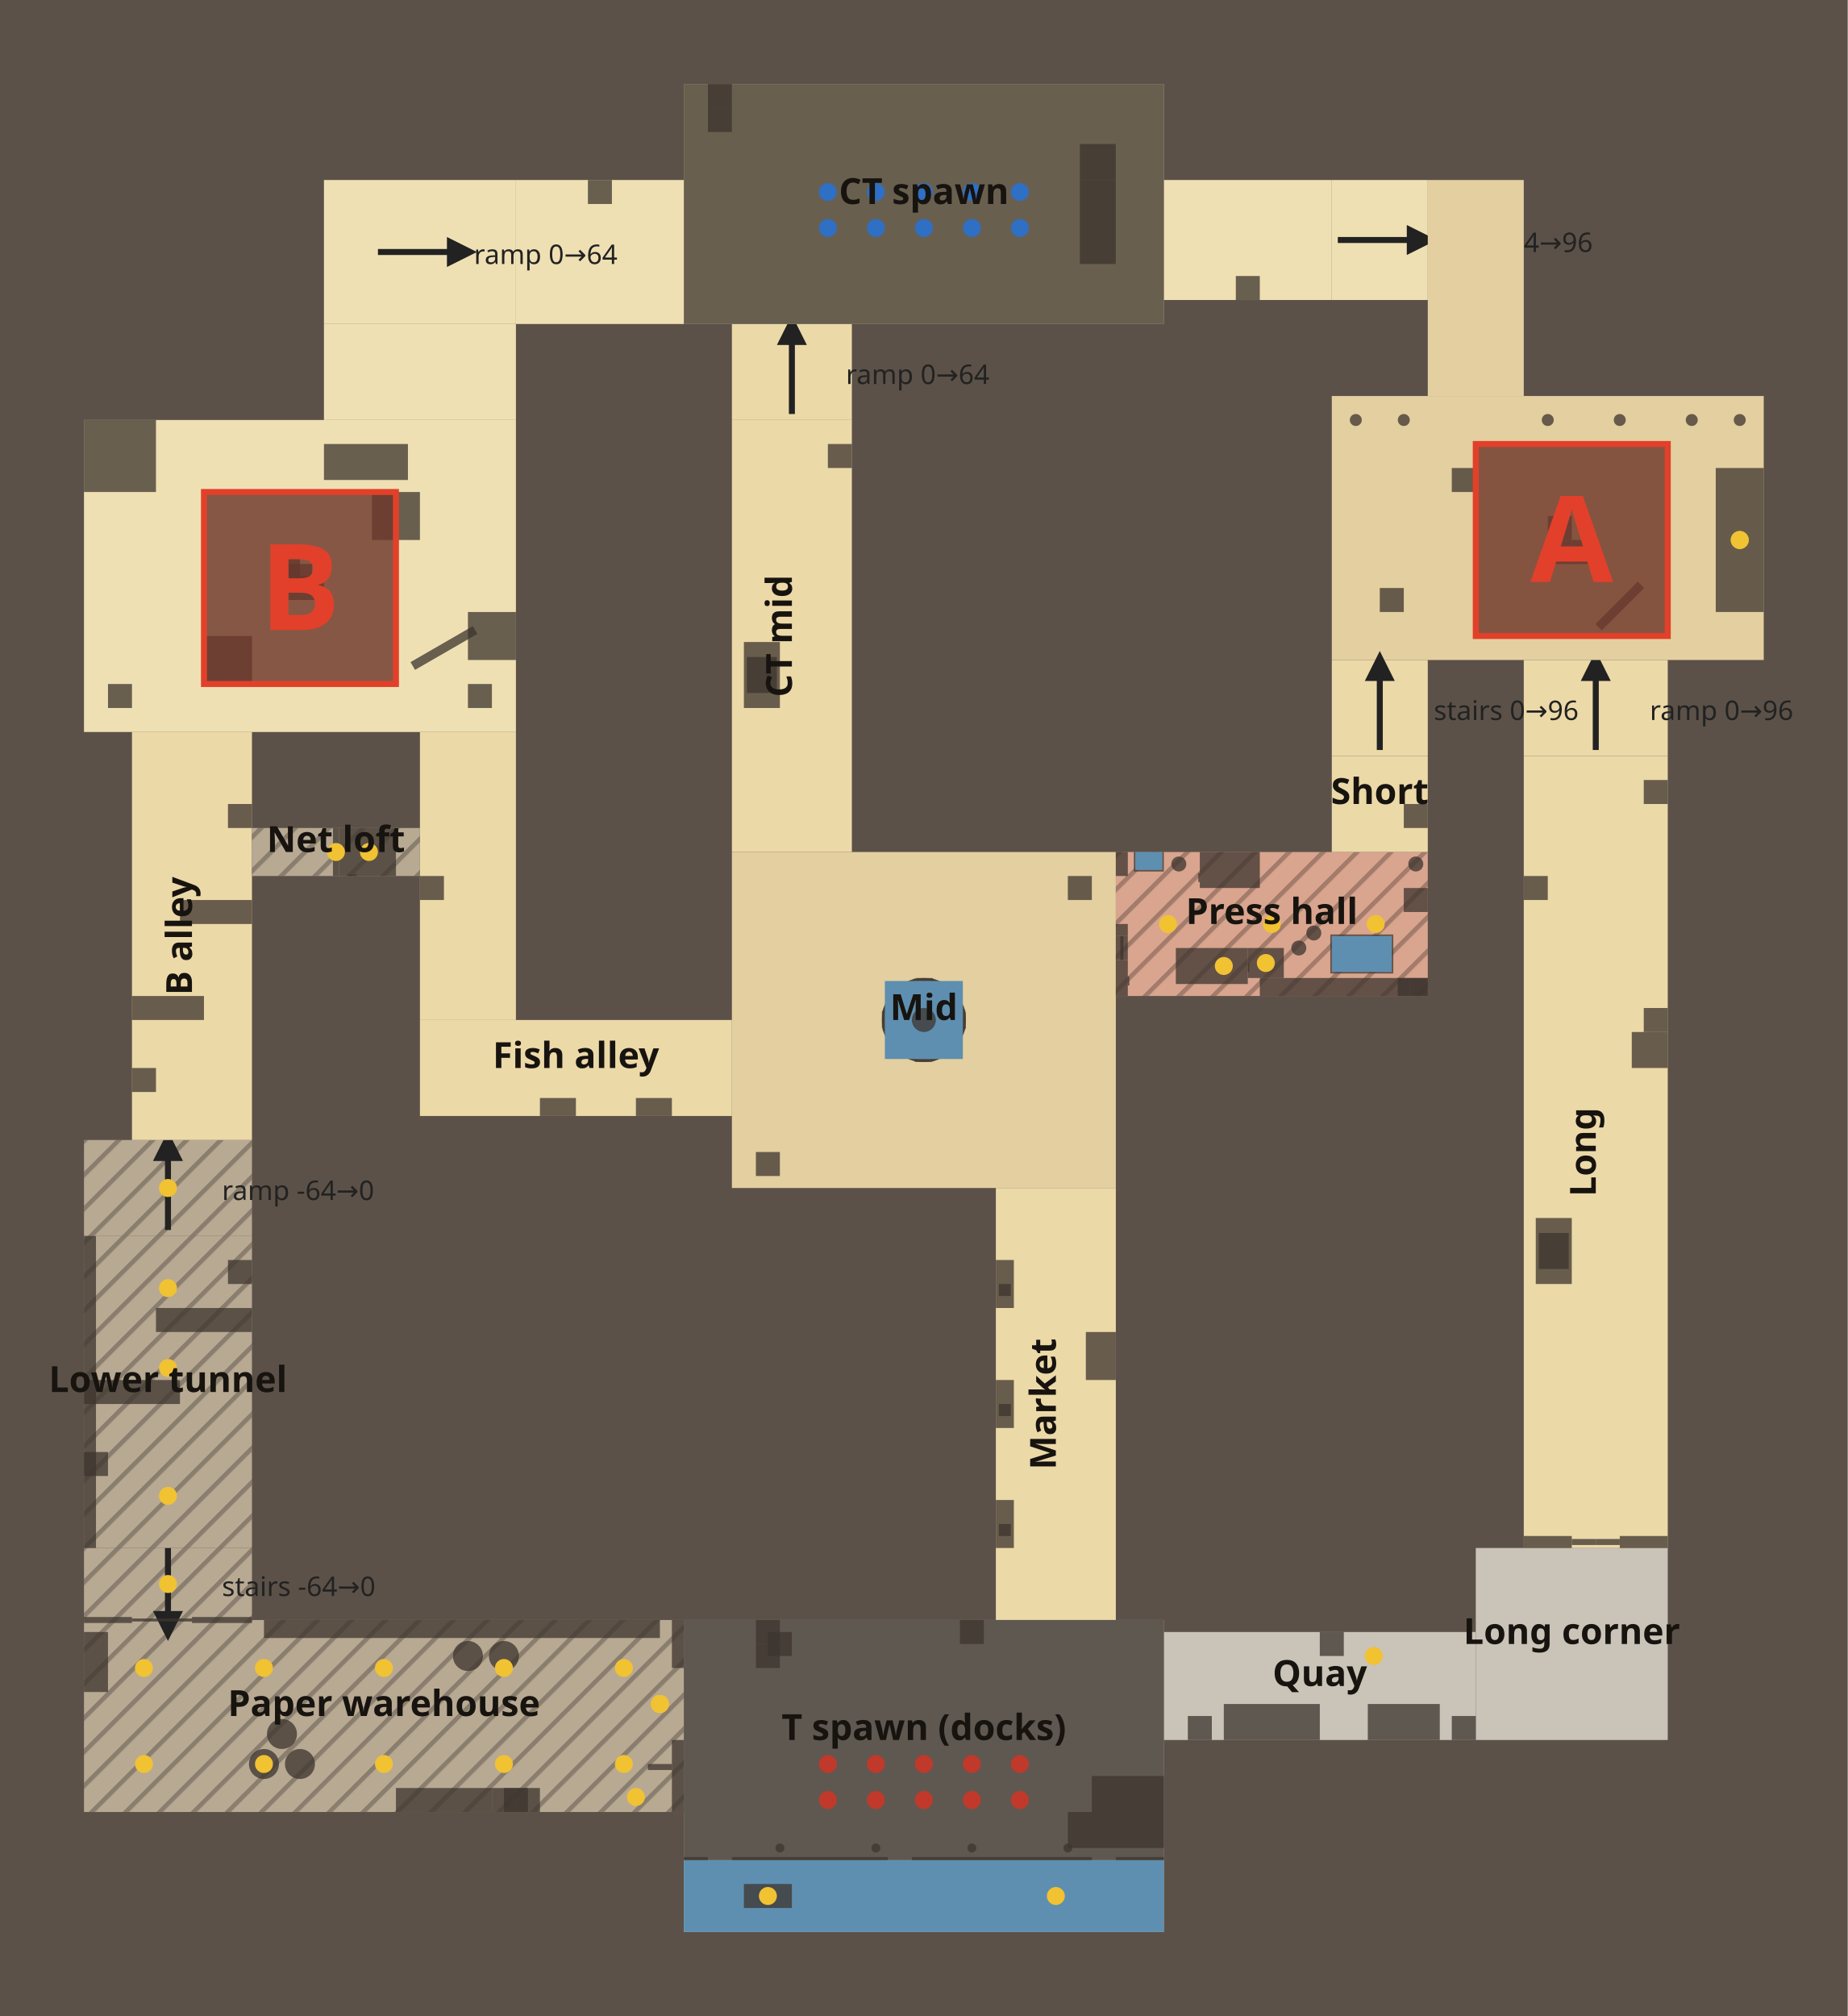
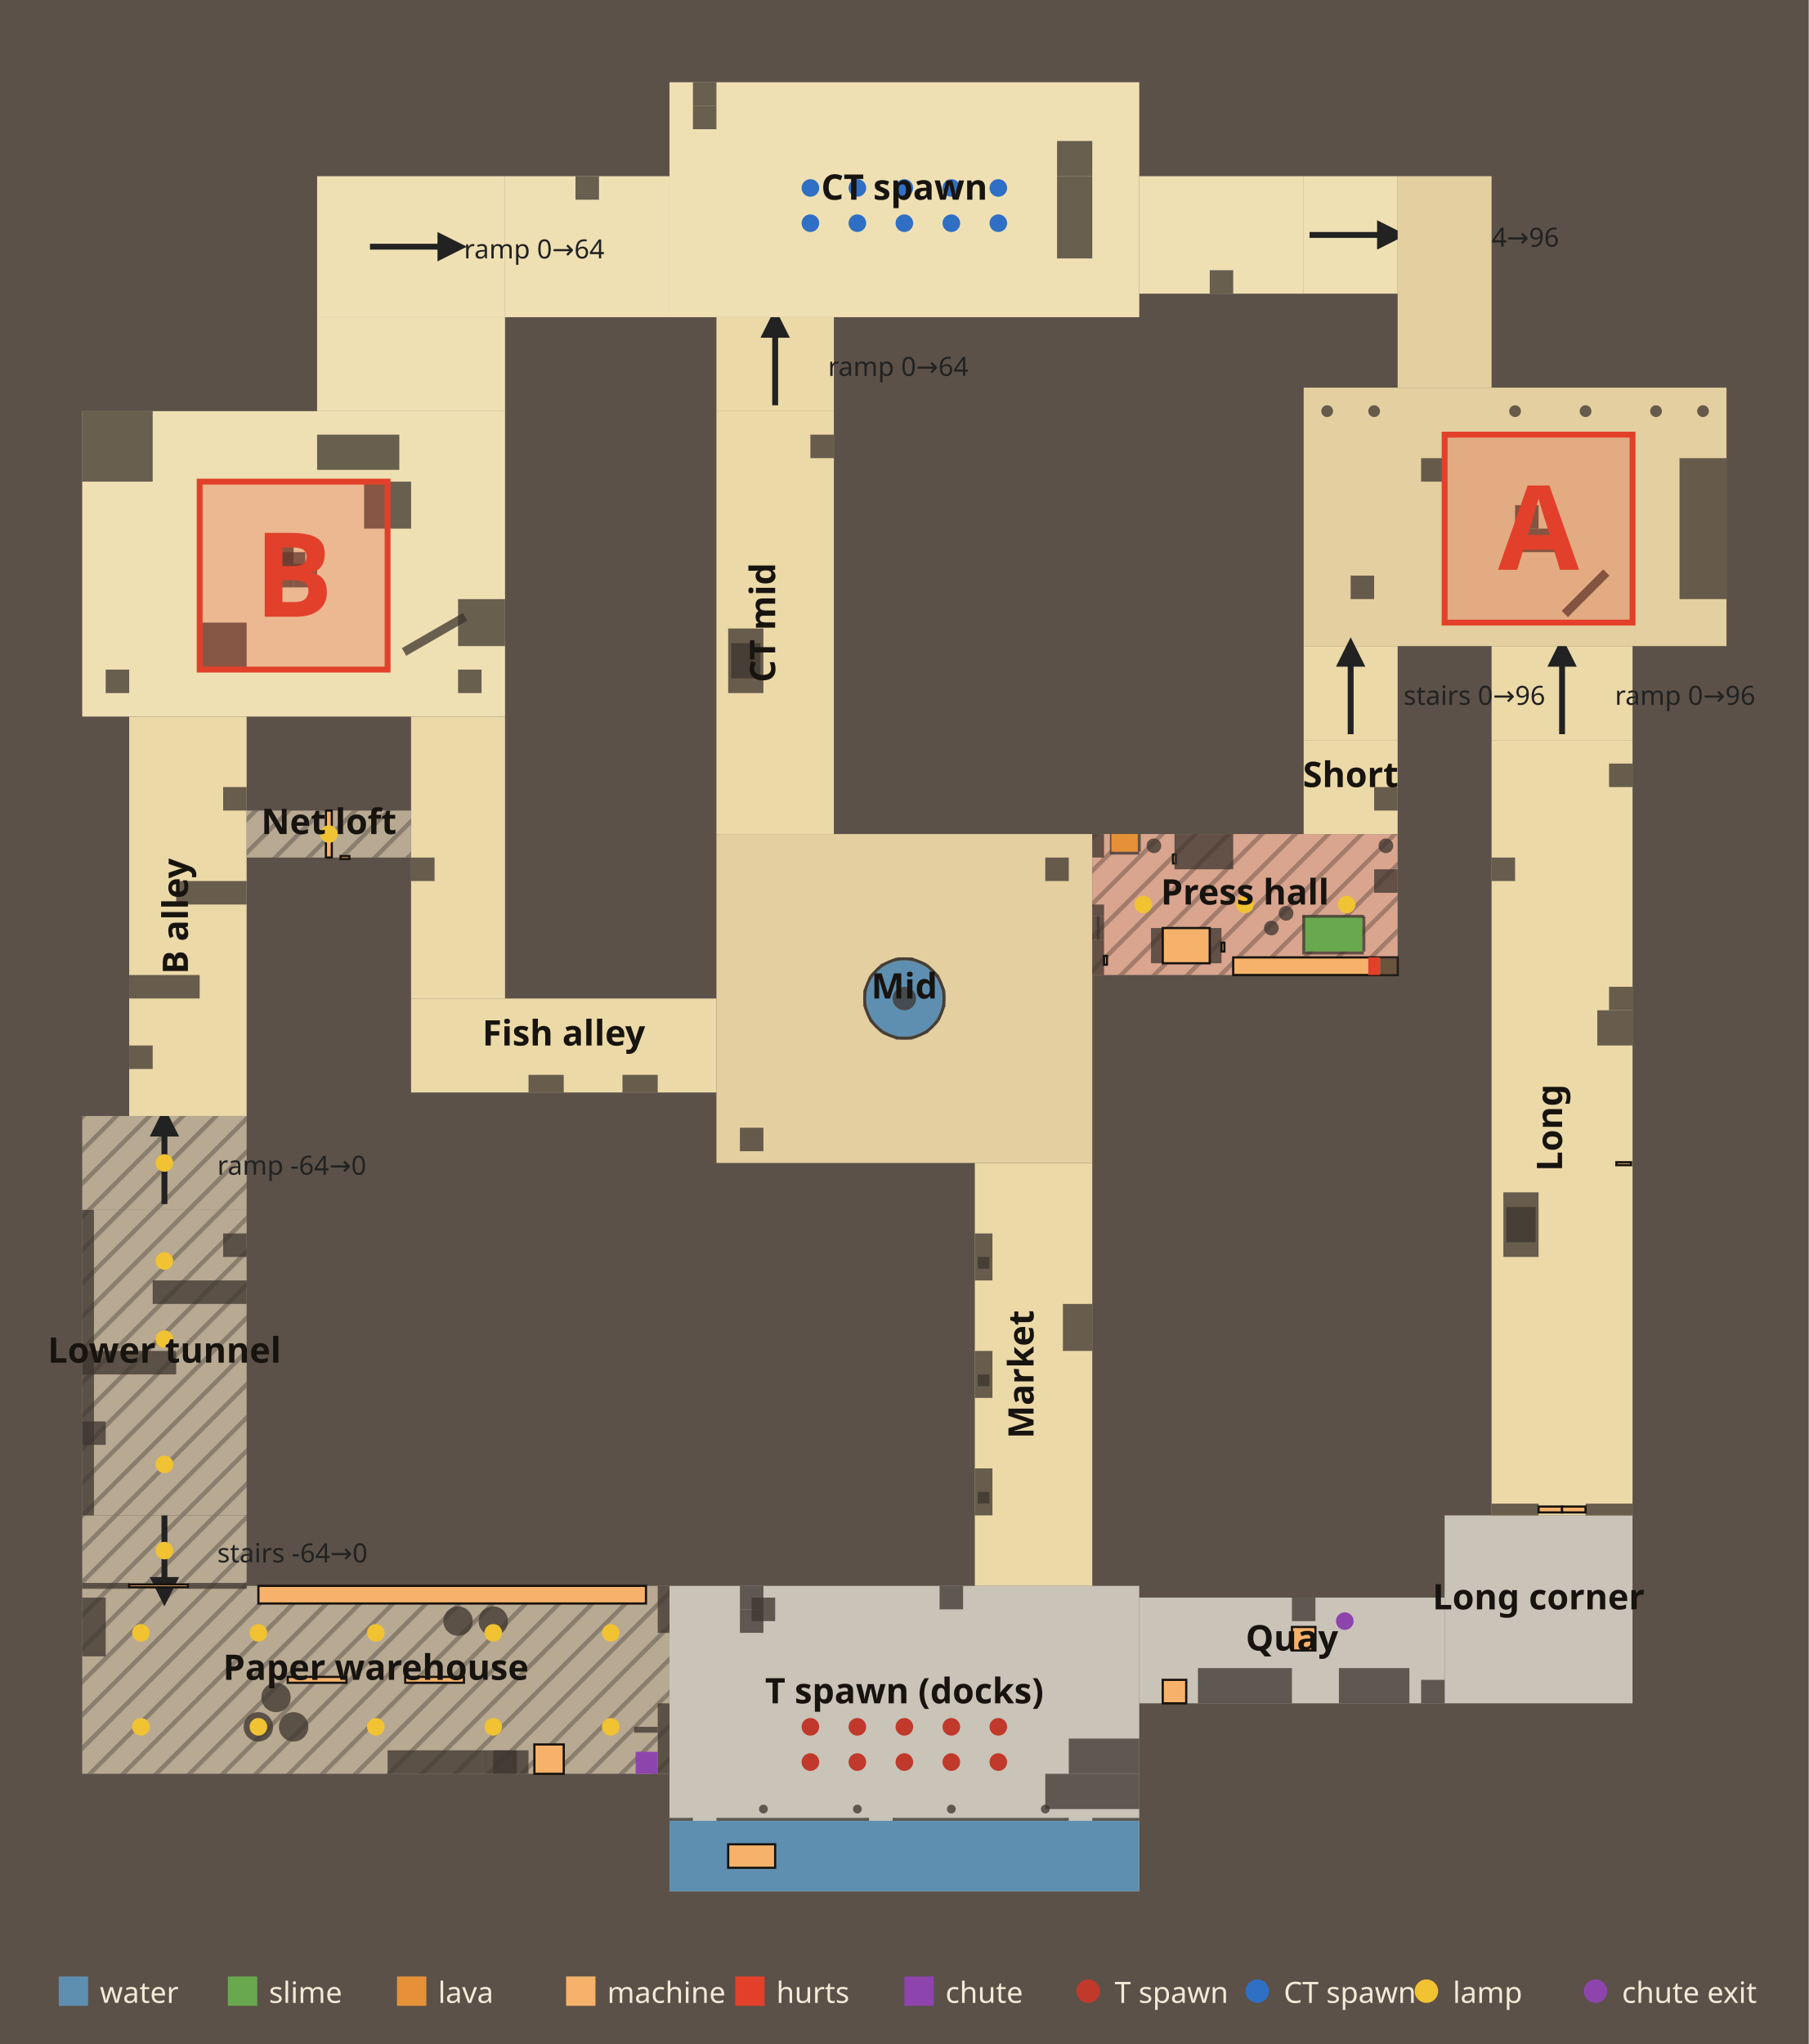
- <svg xmlns="http://www.w3.org/2000/svg" viewBox="0 0 616 672" font-family="sans-serif">
-   <rect width="616" height="672" fill="#5b5148" />
+ <svg xmlns="http://www.w3.org/2000/svg" viewBox="0 0 616 696" font-family="sans-serif">
+   <rect width="616" height="696" fill="#5b5148" />
  <defs>
    <pattern id="roof" width="8" height="8" patternUnits="userSpaceOnUse" patternTransform="rotate(45)">
      <line x1="0" y1="0" x2="0" y2="8" stroke="#000" stroke-opacity="0.25" stroke-width="3" />
    </pattern>
  </defs>
  <rect x="228" y="540" width="160" height="80" fill="#c9c3b8" />
  <rect x="228" y="620" width="160" height="24" fill="#c9c3b8" />
  <rect x="388" y="544" width="104" height="36" fill="#c9c3b8" />
  <rect x="492" y="516" width="64" height="64" fill="#c9c3b8" />
  <rect x="508" y="252" width="48" height="264" fill="#ecd9a8" />
  <rect x="508" y="220" width="48" height="32" fill="#ecd9a8" />
  <line x1="532" y1="250" x2="532" y2="222" stroke="#222" stroke-width="2" marker-end="url(#up)" />
  <text x="532" y="240" dx="18" font-size="9" fill="#222">ramp 0→96</text>
  <rect x="444" y="132" width="144" height="88" fill="#e3cfa0" />
  <rect x="332" y="396" width="40" height="144" fill="#ecd9a8" />
  <rect x="244" y="284" width="128" height="112" fill="#e3cfa0" />
  <rect x="244" y="140" width="40" height="144" fill="#ecd9a8" />
  <rect x="244" y="108" width="40" height="32" fill="#ecd9a8" />
  <line x1="264" y1="138" x2="264" y2="110" stroke="#222" stroke-width="2" marker-end="url(#up)" />
  <text x="264" y="128" dx="18" font-size="9" fill="#222">ramp 0→64</text>
  <rect x="372" y="284" width="104" height="48" fill="#d9a58f" />
  <rect x="372" y="284" width="104" height="48" fill="url(#roof)" />
  <rect x="444" y="312" width="20" height="12" fill="#9a9a9a" />
  <rect x="444" y="312" width="20" height="12" fill="url(#roof)" />
  <rect x="444" y="252" width="32" height="32" fill="#ecd9a8" />
  <rect x="444" y="220" width="32" height="32" fill="#ecd9a8" />
  <line x1="460" y1="250" x2="460" y2="222" stroke="#222" stroke-width="2" marker-end="url(#up)" />
  <text x="460" y="240" dx="18" font-size="9" fill="#222">stairs 0→96</text>
  <rect x="228" y="28" width="160" height="80" fill="#efe0b4" />
  <rect x="388" y="60" width="56" height="40" fill="#efe0b4" />
  <rect x="444" y="60" width="32" height="40" fill="#efe0b4" />
  <line x1="446" y1="80" x2="474" y2="80" stroke="#222" stroke-width="2" marker-end="url(#up)" />
  <text x="460" y="84" dx="18" font-size="9" fill="#222">ramp 64→96</text>
  <rect x="476" y="60" width="32" height="72" fill="#e3cfa0" />
  <rect x="172" y="60" width="56" height="48" fill="#efe0b4" />
  <rect x="108" y="60" width="64" height="48" fill="#efe0b4" />
  <line x1="126" y1="84" x2="154" y2="84" stroke="#222" stroke-width="2" marker-end="url(#up)" />
  <text x="140" y="88" dx="18" font-size="9" fill="#222">ramp 0→64</text>
  <rect x="28" y="140" width="144" height="104" fill="#efe0b4" />
  <rect x="108" y="108" width="64" height="32" fill="#efe0b4" />
  <rect x="28" y="540" width="200" height="64" fill="#b8a993" />
  <rect x="28" y="540" width="200" height="64" fill="url(#roof)" />
  <rect x="28" y="516" width="56" height="24" fill="#b8a993" />
  <rect x="28" y="516" width="56" height="24" fill="url(#roof)" />
  <line x1="56" y1="514" x2="56" y2="542" stroke="#222" stroke-width="2" marker-end="url(#up)" />
  <text x="56" y="532" dx="18" font-size="9" fill="#222">stairs -64→0</text>
  <rect x="28" y="412" width="56" height="104" fill="#b8a993" />
  <rect x="28" y="412" width="56" height="104" fill="url(#roof)" />
  <rect x="28" y="380" width="56" height="32" fill="#b8a993" />
  <rect x="28" y="380" width="56" height="32" fill="url(#roof)" />
  <line x1="56" y1="410" x2="56" y2="382" stroke="#222" stroke-width="2" marker-end="url(#up)" />
  <text x="56" y="400" dx="18" font-size="9" fill="#222">ramp -64→0</text>
  <rect x="44" y="244" width="40" height="136" fill="#ecd9a8" />
  <rect x="140" y="340" width="104" height="32" fill="#ecd9a8" />
  <rect x="140" y="244" width="32" height="96" fill="#ecd9a8" />
  <rect x="84" y="276" width="56" height="16" fill="#b8a993" />
  <rect x="84" y="276" width="56" height="16" fill="url(#roof)" />
  <defs>
    <marker id="up" viewBox="0 0 6 6" refX="3" refY="3" markerWidth="5" markerHeight="5" orient="auto">
      <path d="M0 0L6 3L0 6z" fill="#222" />
    </marker>
  </defs>
  <rect x="228" y="620" width="160" height="24" fill="#5e8fb0" />
  <rect x="228" y="619" width="8" height="1" fill="#3d352e" fill-opacity="0.75" />
  <rect x="244" y="619" width="52" height="1" fill="#3d352e" fill-opacity="0.75" />
  <rect x="304" y="619" width="60" height="1" fill="#3d352e" fill-opacity="0.75" />
  <rect x="372" y="619" width="16" height="1" fill="#3d352e" fill-opacity="0.75" />
-   <rect x="248" y="628" width="16" height="8" fill="#3d352e" fill-opacity="0.75" />
+   <rect x="248" y="628" width="16" height="8" fill="#f6b26b" stroke="#17130f" stroke-width="0.75" />
  <circle cx="260" cy="616" r="1.5" fill="#3d352e" fill-opacity="0.75" />
  <circle cx="292" cy="616" r="1.5" fill="#3d352e" fill-opacity="0.75" />
  <circle cx="324" cy="616" r="1.5" fill="#3d352e" fill-opacity="0.75" />
  <circle cx="356" cy="616" r="1.5" fill="#3d352e" fill-opacity="0.75" />
  <rect x="356" y="604" width="32" height="12" fill="#3d352e" fill-opacity="0.75" />
  <rect x="364" y="592" width="24" height="12" fill="#3d352e" fill-opacity="0.75" />
  <rect x="252" y="548" width="8" height="8" fill="#3d352e" fill-opacity="0.75" />
  <rect x="252" y="540" width="8" height="8" fill="#3d352e" fill-opacity="0.75" />
  <rect x="256" y="544" width="8" height="8" fill="#3d352e" fill-opacity="0.75" />
  <rect x="320" y="540" width="8" height="8" fill="#3d352e" fill-opacity="0.75" />
  <rect x="408" y="568" width="32" height="12" fill="#3d352e" fill-opacity="0.75" />
  <rect x="456" y="568" width="24" height="12" fill="#3d352e" fill-opacity="0.75" />
  <rect x="440" y="544" width="8" height="8" fill="#3d352e" fill-opacity="0.75" />
  <rect x="484" y="572" width="8" height="8" fill="#3d352e" fill-opacity="0.75" />
-   <rect x="396" y="572" width="8" height="8" fill="#3d352e" fill-opacity="0.75" />
+   <rect x="440" y="554" width="8" height="8" fill="#f6b26b" stroke="#17130f" stroke-width="0.75" />
+   <rect x="396" y="572" width="8" height="8" fill="#f6b26b" stroke="#17130f" stroke-width="0.75" />
  <rect x="508" y="512" width="16" height="4" fill="#3d352e" fill-opacity="0.75" />
  <rect x="540" y="512" width="16" height="4" fill="#3d352e" fill-opacity="0.75" />
-   <rect x="524" y="513" width="8" height="2" fill="#3d352e" fill-opacity="0.75" />
-   <rect x="532" y="513" width="8" height="2" fill="#3d352e" fill-opacity="0.75" />
+   <rect x="524" y="513" width="8" height="2" fill="#f6b26b" stroke="#17130f" stroke-width="0.75" />
+   <rect x="532" y="513" width="8" height="2" fill="#f6b26b" stroke="#17130f" stroke-width="0.75" />
  <rect x="512" y="406" width="12" height="22" fill="#3d352e" fill-opacity="0.75" />
  <rect x="513" y="411" width="10" height="12" fill="#3d352e" fill-opacity="0.75" />
  <rect x="544" y="344" width="12" height="12" fill="#3d352e" fill-opacity="0.75" />
  <rect x="548" y="336" width="8" height="8" fill="#3d352e" fill-opacity="0.75" />
  <rect x="508" y="292" width="8" height="8" fill="#3d352e" fill-opacity="0.75" />
  <rect x="548" y="260" width="8" height="8" fill="#3d352e" fill-opacity="0.75" />
+   <rect x="550.5" y="395.75" width="5" height="1" fill="#f6b26b" stroke="#17130f" stroke-width="0.75" />
  <rect x="332" y="500" width="6" height="16" fill="#3d352e" fill-opacity="0.75" />
  <rect x="333" y="508" width="4" height="4" fill="#3d352e" fill-opacity="0.75" />
  <rect x="332" y="460" width="6" height="16" fill="#3d352e" fill-opacity="0.75" />
  <rect x="333" y="468" width="4" height="4" fill="#3d352e" fill-opacity="0.75" />
  <rect x="332" y="420" width="6" height="16" fill="#3d352e" fill-opacity="0.75" />
  <rect x="333" y="428" width="4" height="4" fill="#3d352e" fill-opacity="0.75" />
  <rect x="362" y="444" width="10" height="16" fill="#3d352e" fill-opacity="0.75" />
  <circle cx="308" cy="340" r="14" fill="#3d352e" fill-opacity="0.75" />
  <rect x="318.75" y="339.5" width="5.5" height="1" fill="#3d352e" fill-opacity="0.75" transform="rotate(-90 321.5 340)" />
  <rect x="317.625" y="334.25" width="5.5" height="1" fill="#3d352e" fill-opacity="0.75" transform="rotate(-113 320.375 334.75)" />
  <rect x="314.75" y="330" width="5.5" height="1" fill="#3d352e" fill-opacity="0.75" transform="rotate(-135 317.5 330.5)" />
  <rect x="310.25" y="327" width="5.5" height="1" fill="#3d352e" fill-opacity="0.75" transform="rotate(-158 313 327.5)" />
  <rect x="305.25" y="326" width="5.5" height="1" fill="#3d352e" fill-opacity="0.75" transform="rotate(-180 308 326.5)" />
  <rect x="300" y="327.125" width="5.5" height="1" fill="#3d352e" fill-opacity="0.75" transform="rotate(-203 302.75 327.625)" />
  <rect x="295.75" y="330" width="5.5" height="1" fill="#3d352e" fill-opacity="0.75" transform="rotate(-225 298.5 330.5)" />
  <rect x="292.75" y="334.5" width="5.5" height="1" fill="#3d352e" fill-opacity="0.75" transform="rotate(-248 295.5 335)" />
  <rect x="291.75" y="339.5" width="5.5" height="1" fill="#3d352e" fill-opacity="0.75" transform="rotate(-270 294.5 340)" />
  <rect x="292.875" y="344.75" width="5.5" height="1" fill="#3d352e" fill-opacity="0.75" transform="rotate(-293 295.625 345.25)" />
  <rect x="295.75" y="349" width="5.5" height="1" fill="#3d352e" fill-opacity="0.75" transform="rotate(-315 298.5 349.5)" />
  <rect x="300.25" y="352" width="5.5" height="1" fill="#3d352e" fill-opacity="0.75" transform="rotate(-338 303 352.5)" />
  <rect x="305.25" y="353" width="5.5" height="1" fill="#3d352e" fill-opacity="0.75" />
  <rect x="310.5" y="351.875" width="5.5" height="1" fill="#3d352e" fill-opacity="0.75" transform="rotate(-23 313.25 352.375)" />
  <rect x="314.75" y="349" width="5.5" height="1" fill="#3d352e" fill-opacity="0.75" transform="rotate(-45 317.5 349.5)" />
  <rect x="317.75" y="344.5" width="5.5" height="1" fill="#3d352e" fill-opacity="0.75" transform="rotate(-68 320.5 345)" />
-   <rect x="295" y="327" width="26" height="26" fill="#5e8fb0" />
+   <circle cx="308" cy="340" r="13" fill="#5e8fb0" />
  <circle cx="308" cy="340" r="4" fill="#3d352e" fill-opacity="0.75" />
  <rect x="252" y="384" width="8" height="8" fill="#3d352e" fill-opacity="0.75" />
  <rect x="356" y="292" width="8" height="8" fill="#3d352e" fill-opacity="0.75" />
  <rect x="372" y="320" width="4" height="12" fill="#3d352e" fill-opacity="0.75" />
  <rect x="372" y="312" width="4" height="8" fill="#3d352e" fill-opacity="0.75" />
  <rect x="373.5" y="312" width="1" height="8" fill="#3d352e" fill-opacity="0.75" />
  <rect x="372" y="308" width="4" height="4" fill="#3d352e" fill-opacity="0.75" />
  <rect x="372" y="284" width="4" height="8" fill="#3d352e" fill-opacity="0.75" />
  <rect x="392" y="316" width="24" height="12" fill="#3d352e" fill-opacity="0.75" />
-   <rect x="416" y="321" width="0.5" height="3" fill="#3d352e" fill-opacity="0.75" />
-   <rect x="376" y="325.5" width="0.5" height="3" fill="#3d352e" fill-opacity="0.75" />
-   <rect x="399.5" y="291" width="0.5" height="3" fill="#3d352e" fill-opacity="0.75" />
-   <rect x="416" y="316" width="12" height="10" fill="#3d352e" fill-opacity="0.75" />
+   <rect x="396" y="316" width="16" height="12" fill="#f6b26b" stroke="#17130f" stroke-width="0.75" />
+   <rect x="416" y="321" width="1" height="3" fill="#f6b26b" stroke="#17130f" stroke-width="0.75" />
+   <rect x="376" y="325.5" width="1" height="3" fill="#f6b26b" stroke="#17130f" stroke-width="0.75" />
+   <rect x="399.5" y="291" width="1" height="3" fill="#f6b26b" stroke="#17130f" stroke-width="0.75" />
  <rect x="400" y="284" width="20" height="12" fill="#3d352e" fill-opacity="0.75" />
-   <rect x="420" y="326" width="56" height="6" fill="#3d352e" fill-opacity="0.75" />
+   <rect x="420" y="326" width="56" height="6" fill="#f6b26b" stroke="#17130f" stroke-width="0.75" />
  <rect x="470" y="326" width="6" height="6" fill="#3d352e" fill-opacity="0.75" />
-   <rect x="466" y="326" width="4" height="6" fill="#3d352e" fill-opacity="0.75" />
+   <rect x="466" y="326" width="4" height="6" fill="#e2402a" />
  <circle cx="393" cy="288" r="2.5" fill="#3d352e" fill-opacity="0.75" />
  <circle cx="472" cy="288" r="2.5" fill="#3d352e" fill-opacity="0.75" />
  <circle cx="433" cy="316" r="2.5" fill="#3d352e" fill-opacity="0.75" />
  <circle cx="438" cy="311" r="2.5" fill="#3d352e" fill-opacity="0.75" />
-   <rect x="444" y="312" width="20" height="12" fill="#5e8fb0" />
-   <rect x="443.5" y="324" width="21" height="0.5" fill="#3d352e" fill-opacity="0.75" />
-   <rect x="443.5" y="311.5" width="21" height="0.5" fill="#3d352e" fill-opacity="0.75" />
-   <rect x="443.5" y="312" width="0.5" height="12" fill="#3d352e" fill-opacity="0.75" />
-   <rect x="464" y="312" width="0.5" height="12" fill="#3d352e" fill-opacity="0.75" />
-   <rect x="378" y="290" width="10" height="0.5" fill="#3d352e" fill-opacity="0.75" />
-   <rect x="378" y="284" width="0.5" height="6" fill="#3d352e" fill-opacity="0.75" />
-   <rect x="387.5" y="284" width="0.5" height="6" fill="#3d352e" fill-opacity="0.75" />
+   <rect x="444" y="312" width="20" height="12" fill="#6aa84f" />
+   <rect x="443.5" y="324" width="21" height="1" fill="#3d352e" fill-opacity="0.75" />
+   <rect x="443.5" y="311.5" width="21" height="1" fill="#3d352e" fill-opacity="0.75" />
+   <rect x="443.5" y="312" width="1" height="12" fill="#3d352e" fill-opacity="0.75" />
+   <rect x="464" y="312" width="1" height="12" fill="#3d352e" fill-opacity="0.75" />
+   <rect x="378" y="290" width="10" height="1" fill="#3d352e" fill-opacity="0.75" />
+   <rect x="378" y="284" width="1" height="6" fill="#3d352e" fill-opacity="0.75" />
+   <rect x="387.5" y="284" width="1" height="6" fill="#3d352e" fill-opacity="0.75" />
  <rect x="378.5" y="284" width="9" height="6" fill="#3d352e" fill-opacity="0.75" />
-   <rect x="378.5" y="284" width="9" height="6" fill="#5e8fb0" />
+   <rect x="378.5" y="284" width="9" height="6" fill="#e69138" />
  <rect x="468" y="296" width="8" height="8" fill="#3d352e" fill-opacity="0.75" />
  <rect x="468" y="268" width="8" height="8" fill="#3d352e" fill-opacity="0.75" />
  <rect x="516" y="180" width="8" height="8" fill="#3d352e" fill-opacity="0.75" />
  <rect x="524" y="180" width="8" height="8" fill="#3d352e" fill-opacity="0.75" />
  <rect x="516" y="172" width="8" height="8" fill="#3d352e" fill-opacity="0.75" />
  <rect x="530" y="200.5" width="20" height="3" fill="#3d352e" fill-opacity="0.75" transform="rotate(-45 540 202)" />
  <rect x="572" y="156" width="16" height="48" fill="#3d352e" fill-opacity="0.75" />
  <rect x="460" y="196" width="8" height="8" fill="#3d352e" fill-opacity="0.75" />
  <rect x="484" y="156" width="8" height="8" fill="#3d352e" fill-opacity="0.75" />
  <circle cx="452" cy="140" r="2" fill="#3d352e" fill-opacity="0.75" />
  <circle cx="468" cy="140" r="2" fill="#3d352e" fill-opacity="0.75" />
  <circle cx="516" cy="140" r="2" fill="#3d352e" fill-opacity="0.75" />
  <circle cx="540" cy="140" r="2" fill="#3d352e" fill-opacity="0.75" />
  <circle cx="564" cy="140" r="2" fill="#3d352e" fill-opacity="0.75" />
  <circle cx="580" cy="140" r="2" fill="#3d352e" fill-opacity="0.75" />
  <rect x="360" y="60" width="12" height="28" fill="#3d352e" fill-opacity="0.75" />
  <rect x="360" y="48" width="12" height="12" fill="#3d352e" fill-opacity="0.75" />
  <rect x="236" y="36" width="8" height="8" fill="#3d352e" fill-opacity="0.75" />
  <rect x="236" y="28" width="8" height="8" fill="#3d352e" fill-opacity="0.75" />
  <rect x="412" y="92" width="8" height="8" fill="#3d352e" fill-opacity="0.75" />
  <rect x="196" y="60" width="8" height="8" fill="#3d352e" fill-opacity="0.75" />
  <rect x="248" y="214" width="12" height="22" fill="#3d352e" fill-opacity="0.75" />
  <rect x="249" y="219" width="10" height="12" fill="#3d352e" fill-opacity="0.75" />
  <rect x="276" y="148" width="8" height="8" fill="#3d352e" fill-opacity="0.75" />
  <rect x="28" y="140" width="24" height="24" fill="#3d352e" fill-opacity="0.75" />
  <rect x="92" y="192" width="8" height="8" fill="#3d352e" fill-opacity="0.75" />
  <rect x="100" y="192" width="8" height="8" fill="#3d352e" fill-opacity="0.75" />
  <rect x="92" y="184" width="8" height="8" fill="#3d352e" fill-opacity="0.75" />
  <rect x="96" y="188" width="8" height="8" fill="#3d352e" fill-opacity="0.75" />
  <rect x="124" y="164" width="16" height="16" fill="#3d352e" fill-opacity="0.75" />
  <rect x="136" y="214.5" width="24" height="3" fill="#3d352e" fill-opacity="0.75" transform="rotate(-30 148 216)" />
  <rect x="156" y="228" width="8" height="8" fill="#3d352e" fill-opacity="0.75" />
  <rect x="36" y="228" width="8" height="8" fill="#3d352e" fill-opacity="0.75" />
  <rect x="68" y="212" width="16" height="16" fill="#3d352e" fill-opacity="0.75" />
  <rect x="156" y="204" width="16" height="16" fill="#3d352e" fill-opacity="0.75" />
  <rect x="108" y="148" width="28" height="12" fill="#3d352e" fill-opacity="0.75" />
  <rect x="224" y="580" width="4" height="24" fill="#3d352e" fill-opacity="0.75" />
  <rect x="224" y="540" width="4" height="16" fill="#3d352e" fill-opacity="0.75" />
  <circle cx="156" cy="552" r="5" fill="#3d352e" fill-opacity="0.75" />
  <circle cx="168" cy="552" r="5" fill="#3d352e" fill-opacity="0.75" />
  <circle cx="100" cy="588" r="5" fill="#3d352e" fill-opacity="0.75" />
  <circle cx="88" cy="588" r="5" fill="#3d352e" fill-opacity="0.75" />
  <circle cx="94" cy="578" r="5" fill="#3d352e" fill-opacity="0.75" />
  <rect x="132" y="596" width="32" height="8" fill="#3d352e" fill-opacity="0.75" />
  <rect x="28" y="544" width="8" height="20" fill="#3d352e" fill-opacity="0.75" />
  <rect x="164" y="596" width="8" height="8" fill="#3d352e" fill-opacity="0.75" />
  <rect x="172" y="596" width="8" height="8" fill="#3d352e" fill-opacity="0.75" />
  <rect x="168" y="596" width="8" height="8" fill="#3d352e" fill-opacity="0.75" />
  <rect x="216" y="588" width="8" height="2" fill="#3d352e" fill-opacity="0.75" />
-   <rect x="88" y="540" width="132" height="6" fill="#3d352e" fill-opacity="0.75" />
+   <rect x="182" y="594" width="10" height="10" fill="#f6b26b" stroke="#17130f" stroke-width="0.75" />
+   <rect x="216.5" y="596.5" width="7.5" height="7.5" fill="#8e44ad" />
+   <rect x="98" y="571" width="20" height="2" fill="#f6b26b" stroke="#17130f" stroke-width="0.75" />
+   <rect x="138" y="571" width="20" height="2" fill="#f6b26b" stroke="#17130f" stroke-width="0.75" />
+   <rect x="88" y="540" width="132" height="6" fill="#f6b26b" stroke="#17130f" stroke-width="0.75" />
  <rect x="28" y="539" width="16" height="2" fill="#3d352e" fill-opacity="0.75" />
  <rect x="64" y="539" width="20" height="2" fill="#3d352e" fill-opacity="0.75" />
-   <rect x="44" y="539.5" width="20" height="1" fill="#3d352e" fill-opacity="0.75" />
+   <rect x="44" y="539.5" width="20" height="1" fill="#f6b26b" stroke="#17130f" stroke-width="0.75" />
  <rect x="28" y="460" width="32" height="8" fill="#3d352e" fill-opacity="0.75" />
  <rect x="52" y="436" width="32" height="8" fill="#3d352e" fill-opacity="0.75" />
  <rect x="28" y="484" width="8" height="8" fill="#3d352e" fill-opacity="0.75" />
  <rect x="76" y="420" width="8" height="8" fill="#3d352e" fill-opacity="0.75" />
  <rect x="28" y="412" width="4" height="104" fill="#3d352e" fill-opacity="0.75" />
  <rect x="44" y="332" width="24" height="8" fill="#3d352e" fill-opacity="0.75" />
  <rect x="60" y="300" width="24" height="8" fill="#3d352e" fill-opacity="0.75" />
  <rect x="44" y="356" width="8" height="8" fill="#3d352e" fill-opacity="0.75" />
  <rect x="76" y="268" width="8" height="8" fill="#3d352e" fill-opacity="0.75" />
  <rect x="180" y="366" width="12" height="6" fill="#3d352e" fill-opacity="0.75" />
  <rect x="212" y="366" width="12" height="6" fill="#3d352e" fill-opacity="0.75" />
  <rect x="140" y="292" width="8" height="8" fill="#3d352e" fill-opacity="0.75" />
-   <rect x="111" y="276" width="2" height="16" fill="#3d352e" fill-opacity="0.75" />
-   <rect x="116" y="291.5" width="3" height="0.5" fill="#3d352e" fill-opacity="0.75" />
-   <rect x="113" y="276" width="19" height="16" fill="#3d352e" fill-opacity="0.75" />
-   <rect x="228" y="540" width="160" height="80" fill="#3d352e" fill-opacity="0.75" />
-   <rect x="228" y="28" width="160" height="80" fill="#3d352e" fill-opacity="0.75" />
-   <rect x="492" y="148" width="64" height="64" fill="#3d352e" fill-opacity="0.75" />
-   <rect x="68" y="164" width="64" height="64" fill="#3d352e" fill-opacity="0.75" />
+   <rect x="111" y="276" width="2" height="16" fill="#f6b26b" stroke="#17130f" stroke-width="0.75" />
+   <rect x="116" y="291.5" width="3" height="1" fill="#f6b26b" stroke="#17130f" stroke-width="0.75" />
  <rect x="492" y="148" width="64" height="64" fill="#e2402a" fill-opacity="0.25" stroke="#e2402a" stroke-width="2" />
  <text x="524" y="194" font-size="40" font-weight="bold" fill="#e2402a" text-anchor="middle">A</text>
  <rect x="68" y="164" width="64" height="64" fill="#e2402a" fill-opacity="0.25" stroke="#e2402a" stroke-width="2" />
  <text x="100" y="210" font-size="40" font-weight="bold" fill="#e2402a" text-anchor="middle">B</text>
-   <circle cx="256" cy="632" r="3" fill="#f1c232" />
-   <circle cx="352" cy="632" r="3" fill="#f1c232" />
-   <circle cx="458" cy="552" r="3" fill="#f1c232" />
-   <circle cx="408" cy="322" r="3" fill="#f1c232" />
-   <circle cx="422" cy="321" r="3" fill="#f1c232" />
-   <circle cx="580" cy="180" r="3" fill="#f1c232" />
-   <circle cx="580" cy="180" r="3" fill="#f1c232" />
-   <circle cx="212" cy="599" r="3" fill="#f1c232" />
-   <circle cx="220" cy="568" r="3" fill="#f1c232" />
-   <circle cx="220" cy="568" r="3" fill="#f1c232" />
-   <circle cx="220" cy="568" r="3" fill="#f1c232" />
-   <circle cx="123" cy="284" r="3" fill="#f1c232" />
+   <circle cx="458" cy="552" r="3" fill="#8e44ad" />
  <circle cx="276" cy="600" r="3" fill="#c0392b" />
  <circle cx="292" cy="600" r="3" fill="#c0392b" />
  <circle cx="308" cy="600" r="3" fill="#c0392b" />
  <circle cx="324" cy="600" r="3" fill="#c0392b" />
  <circle cx="340" cy="600" r="3" fill="#c0392b" />
  <circle cx="276" cy="588" r="3" fill="#c0392b" />
  <circle cx="292" cy="588" r="3" fill="#c0392b" />
  <circle cx="308" cy="588" r="3" fill="#c0392b" />
  <circle cx="324" cy="588" r="3" fill="#c0392b" />
  <circle cx="340" cy="588" r="3" fill="#c0392b" />
  <circle cx="276" cy="76" r="3" fill="#2f6fc4" />
  <circle cx="292" cy="76" r="3" fill="#2f6fc4" />
  <circle cx="308" cy="76" r="3" fill="#2f6fc4" />
  <circle cx="324" cy="76" r="3" fill="#2f6fc4" />
  <circle cx="340" cy="76" r="3" fill="#2f6fc4" />
  <circle cx="276" cy="64" r="3" fill="#2f6fc4" />
  <circle cx="292" cy="64" r="3" fill="#2f6fc4" />
  <circle cx="308" cy="64" r="3" fill="#2f6fc4" />
  <circle cx="324" cy="64" r="3" fill="#2f6fc4" />
  <circle cx="340" cy="64" r="3" fill="#2f6fc4" />
  <circle cx="389.375" cy="308" r="3" fill="#f1c232" />
  <circle cx="424" cy="308" r="3" fill="#f1c232" />
  <circle cx="458.625" cy="308" r="3" fill="#f1c232" />
  <circle cx="48" cy="588" r="3" fill="#f1c232" />
  <circle cx="88" cy="588" r="3" fill="#f1c232" />
  <circle cx="128" cy="588" r="3" fill="#f1c232" />
  <circle cx="168" cy="588" r="3" fill="#f1c232" />
  <circle cx="208" cy="588" r="3" fill="#f1c232" />
  <circle cx="48" cy="556" r="3" fill="#f1c232" />
  <circle cx="88" cy="556" r="3" fill="#f1c232" />
  <circle cx="128" cy="556" r="3" fill="#f1c232" />
  <circle cx="168" cy="556" r="3" fill="#f1c232" />
  <circle cx="208" cy="556" r="3" fill="#f1c232" />
  <circle cx="56" cy="528" r="3" fill="#f1c232" />
  <circle cx="56" cy="498.625" r="3" fill="#f1c232" />
  <circle cx="56" cy="456" r="3" fill="#f1c232" />
  <circle cx="56" cy="429.375" r="3" fill="#f1c232" />
  <circle cx="56" cy="396" r="3" fill="#f1c232" />
  <circle cx="112" cy="284" r="3" fill="#f1c232" />
+   <rect x="20" y="673" width="10" height="10" fill="#5e8fb0" />
+   <text x="34" y="682" font-size="10" fill="#f3ead8">water</text>
+   <rect x="77.6" y="673" width="10" height="10" fill="#6aa84f" />
+   <text x="91.6" y="682" font-size="10" fill="#f3ead8">slime</text>
+   <rect x="135.2" y="673" width="10" height="10" fill="#e69138" />
+   <text x="149.2" y="682" font-size="10" fill="#f3ead8">lava</text>
+   <rect x="192.8" y="673" width="10" height="10" fill="#f6b26b" />
+   <text x="206.8" y="682" font-size="10" fill="#f3ead8">machine</text>
+   <rect x="250.4" y="673" width="10" height="10" fill="#e2402a" />
+   <text x="264.4" y="682" font-size="10" fill="#f3ead8">hurts</text>
+   <rect x="308" y="673" width="10" height="10" fill="#8e44ad" />
+   <text x="322" y="682" font-size="10" fill="#f3ead8">chute</text>
+   <circle cx="370.6" cy="678" r="4" fill="#c0392b" />
+   <text x="379.6" y="682" font-size="10" fill="#f3ead8">T spawn</text>
+   <circle cx="428.2" cy="678" r="4" fill="#2f6fc4" />
+   <text x="437.2" y="682" font-size="10" fill="#f3ead8">CT spawn</text>
+   <circle cx="485.8" cy="678" r="4" fill="#f1c232" />
+   <text x="494.8" y="682" font-size="10" fill="#f3ead8">lamp</text>
+   <circle cx="543.4" cy="678" r="4" fill="#8e44ad" />
+   <text x="552.4" y="682" font-size="10" fill="#f3ead8">chute exit</text>
  <text x="308" y="580" font-size="12" font-weight="bold" fill="#17130f" text-anchor="middle">T spawn (docks)</text>
  <text x="440" y="562" font-size="12" font-weight="bold" fill="#17130f" text-anchor="middle">Quay</text>
  <text x="524" y="548" font-size="12" font-weight="bold" fill="#17130f" text-anchor="middle">Long corner</text>
  <text x="532" y="384" font-size="12" font-weight="bold" fill="#17130f" text-anchor="middle" transform="rotate(-90 532 384)">Long</text>
  <text x="352" y="468" font-size="12" font-weight="bold" fill="#17130f" text-anchor="middle" transform="rotate(-90 352 468)">Market</text>
  <text x="308" y="340" font-size="12" font-weight="bold" fill="#17130f" text-anchor="middle">Mid</text>
  <text x="264" y="212" font-size="12" font-weight="bold" fill="#17130f" text-anchor="middle" transform="rotate(-90 264 212)">CT mid</text>
  <text x="424" y="308" font-size="12" font-weight="bold" fill="#17130f" text-anchor="middle">Press hall</text>
  <text x="460" y="268" font-size="12" font-weight="bold" fill="#17130f" text-anchor="middle">Short</text>
  <text x="308" y="68" font-size="12" font-weight="bold" fill="#17130f" text-anchor="middle">CT spawn</text>
  <text x="128" y="572" font-size="12" font-weight="bold" fill="#17130f" text-anchor="middle">Paper warehouse</text>
  <text x="56" y="464" font-size="12" font-weight="bold" fill="#17130f" text-anchor="middle">Lower tunnel</text>
  <text x="64" y="312" font-size="12" font-weight="bold" fill="#17130f" text-anchor="middle" transform="rotate(-90 64 312)">B alley</text>
  <text x="192" y="356" font-size="12" font-weight="bold" fill="#17130f" text-anchor="middle">Fish alley</text>
  <text x="112" y="284" font-size="12" font-weight="bold" fill="#17130f" text-anchor="middle">Net loft</text>
</svg>
